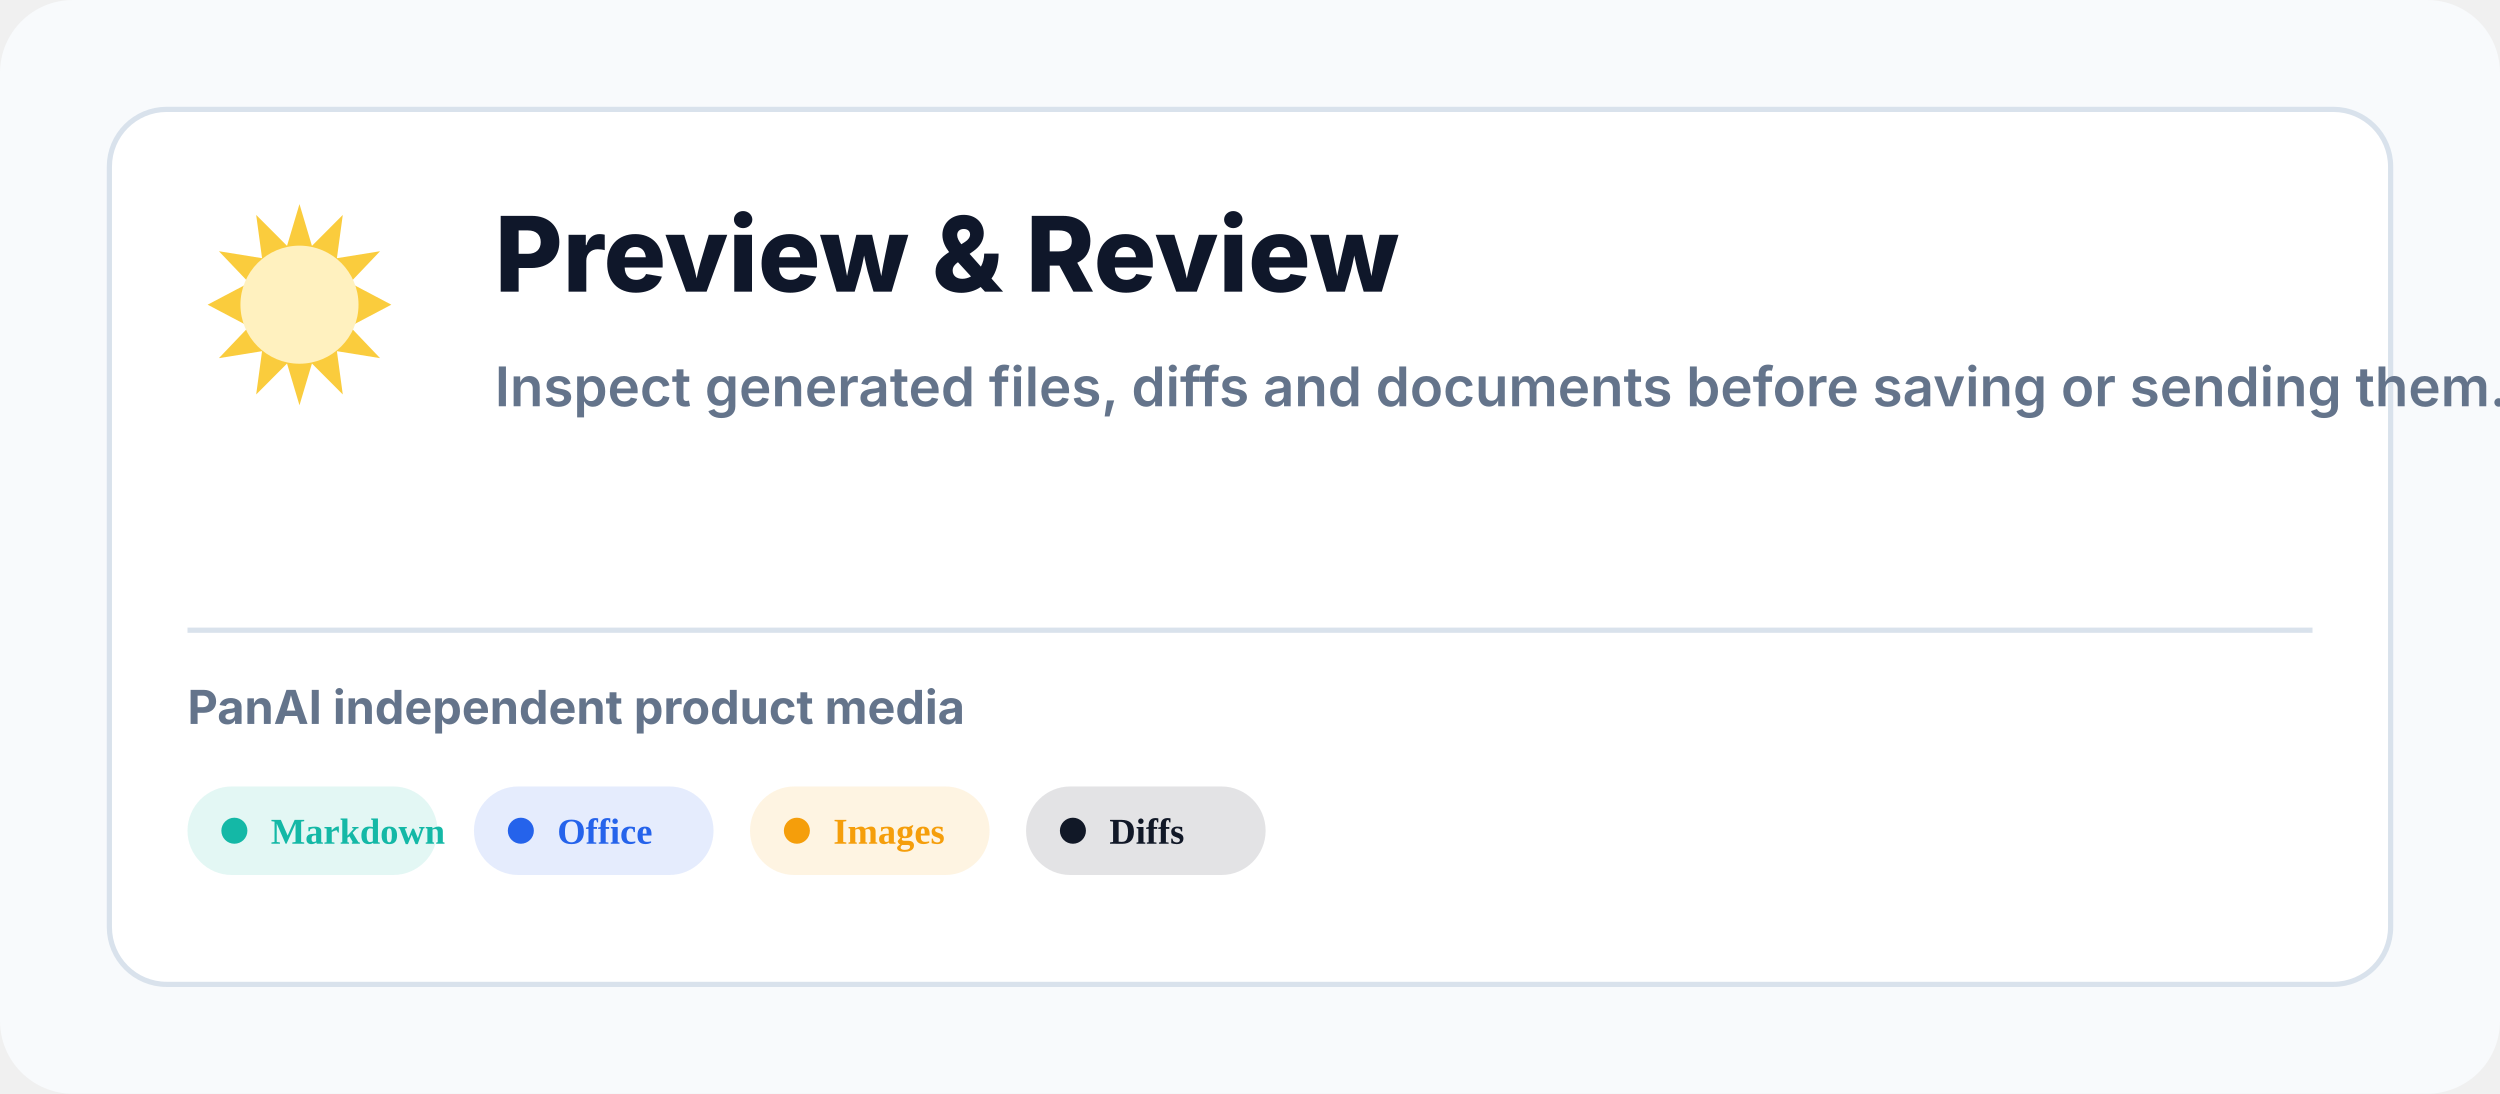
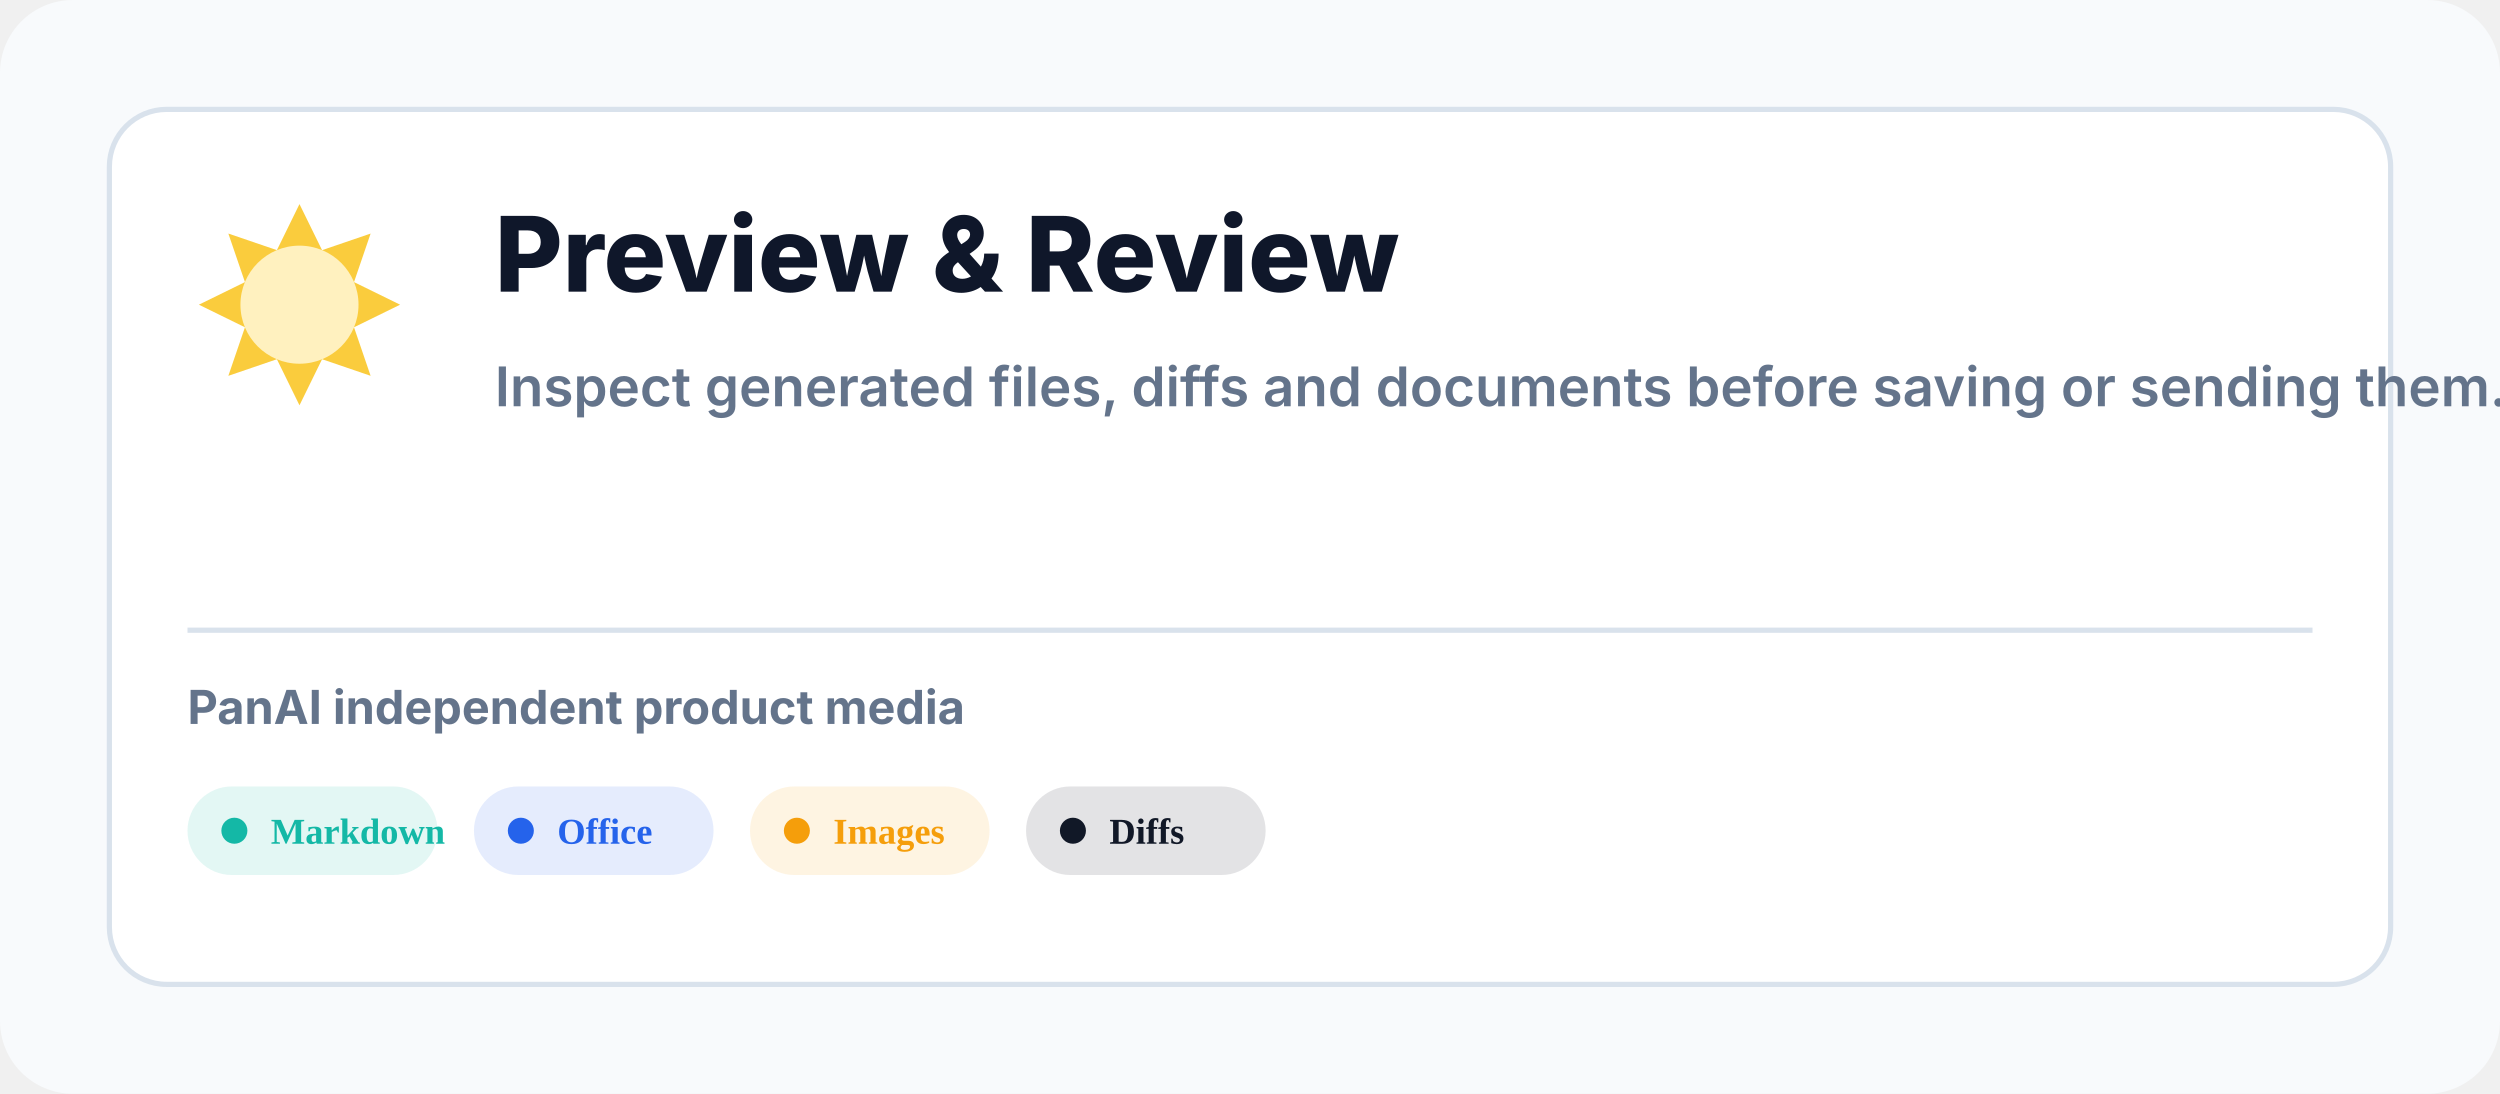
<svg xmlns="http://www.w3.org/2000/svg" width="960" height="420" viewBox="0 0 960 420" role="img" aria-label="Preview &amp; Review">
  <rect width="960" height="420" rx="28" fill="#f8fafc" />
  <rect x="42" y="42" width="876" height="336" rx="22" fill="#ffffff" stroke="#d9e2ec" stroke-width="2" />
  <g transform="translate(72 74) scale(1.075)">
-     <path d="M40 4.06 44.45 18.98 55.47 7.93 53.37 23.39 68.79 20.9 58.02 32.2 72.81 40 58.02 47.8 68.79 59.1 53.37 56.61 55.47 72.07 44.45 61.02 40 75.94 35.55 61.02 24.53 72.07 26.63 56.61 11.21 59.1 21.98 47.8 7.19 40 21.98 32.2 11.21 20.9 26.63 23.39 24.53 7.93 35.55 18.98Z" fill="#FACC3D" />
+     <path d="M40 4.06 48.07 20.52 65.41 14.59 59.48 31.93 75.94 40 59.48 48.07 65.41 65.41 48.07 59.48 40 75.94 31.93 59.48 14.59 65.41 20.52 48.07 4.06 40 20.52 31.93 14.59 14.59 31.93 20.52Z" fill="#FACC3D" />
    <circle cx="40" cy="40" r="21.09" fill="#FFF1BF" />
  </g>
  <text x="190" y="112" font-family="Inter, ui-sans-serif, system-ui, -apple-system, BlinkMacSystemFont, Segoe UI, sans-serif" font-size="40" font-weight="800" fill="#0f172a">Preview &amp; Review</text>
  <text x="190" y="156" font-family="Inter, ui-sans-serif, system-ui, -apple-system, BlinkMacSystemFont, Segoe UI, sans-serif" font-size="21" font-weight="600" fill="#64748b">Inspect generated files, diffs and documents before saving or sending them.</text>
  <line x1="72" y1="242" x2="888" y2="242" stroke="#d9e2ec" stroke-width="2" />
  <text x="72" y="278" font-family="Inter, ui-sans-serif, system-ui, -apple-system, BlinkMacSystemFont, Segoe UI, sans-serif" font-size="18" font-weight="700" fill="#64748b">PanAI independent product media</text>
  <rect x="72" y="302" width="96" height="34" rx="17" fill="#14b8a6" fill-opacity="0.12" />
  <circle cx="90" cy="319" r="5" fill="#14b8a6" />
  <text x="104" y="324" font-size="14" font-weight="700" fill="#14b8a6">Markdown</text>
  <rect x="182" y="302" width="92" height="34" rx="17" fill="#2563eb" fill-opacity="0.12" />
  <circle cx="200" cy="319" r="5" fill="#2563eb" />
  <text x="214" y="324" font-size="14" font-weight="700" fill="#2563eb">Office</text>
  <rect x="288" y="302" width="92" height="34" rx="17" fill="#f59e0b" fill-opacity="0.12" />
  <circle cx="306" cy="319" r="5" fill="#f59e0b" />
  <text x="320" y="324" font-size="14" font-weight="700" fill="#f59e0b">Images</text>
  <rect x="394" y="302" width="92" height="34" rx="17" fill="#111827" fill-opacity="0.12" />
  <circle cx="412" cy="319" r="5" fill="#111827" />
  <text x="426" y="324" font-size="14" font-weight="700" fill="#111827">Diffs</text>
</svg>
